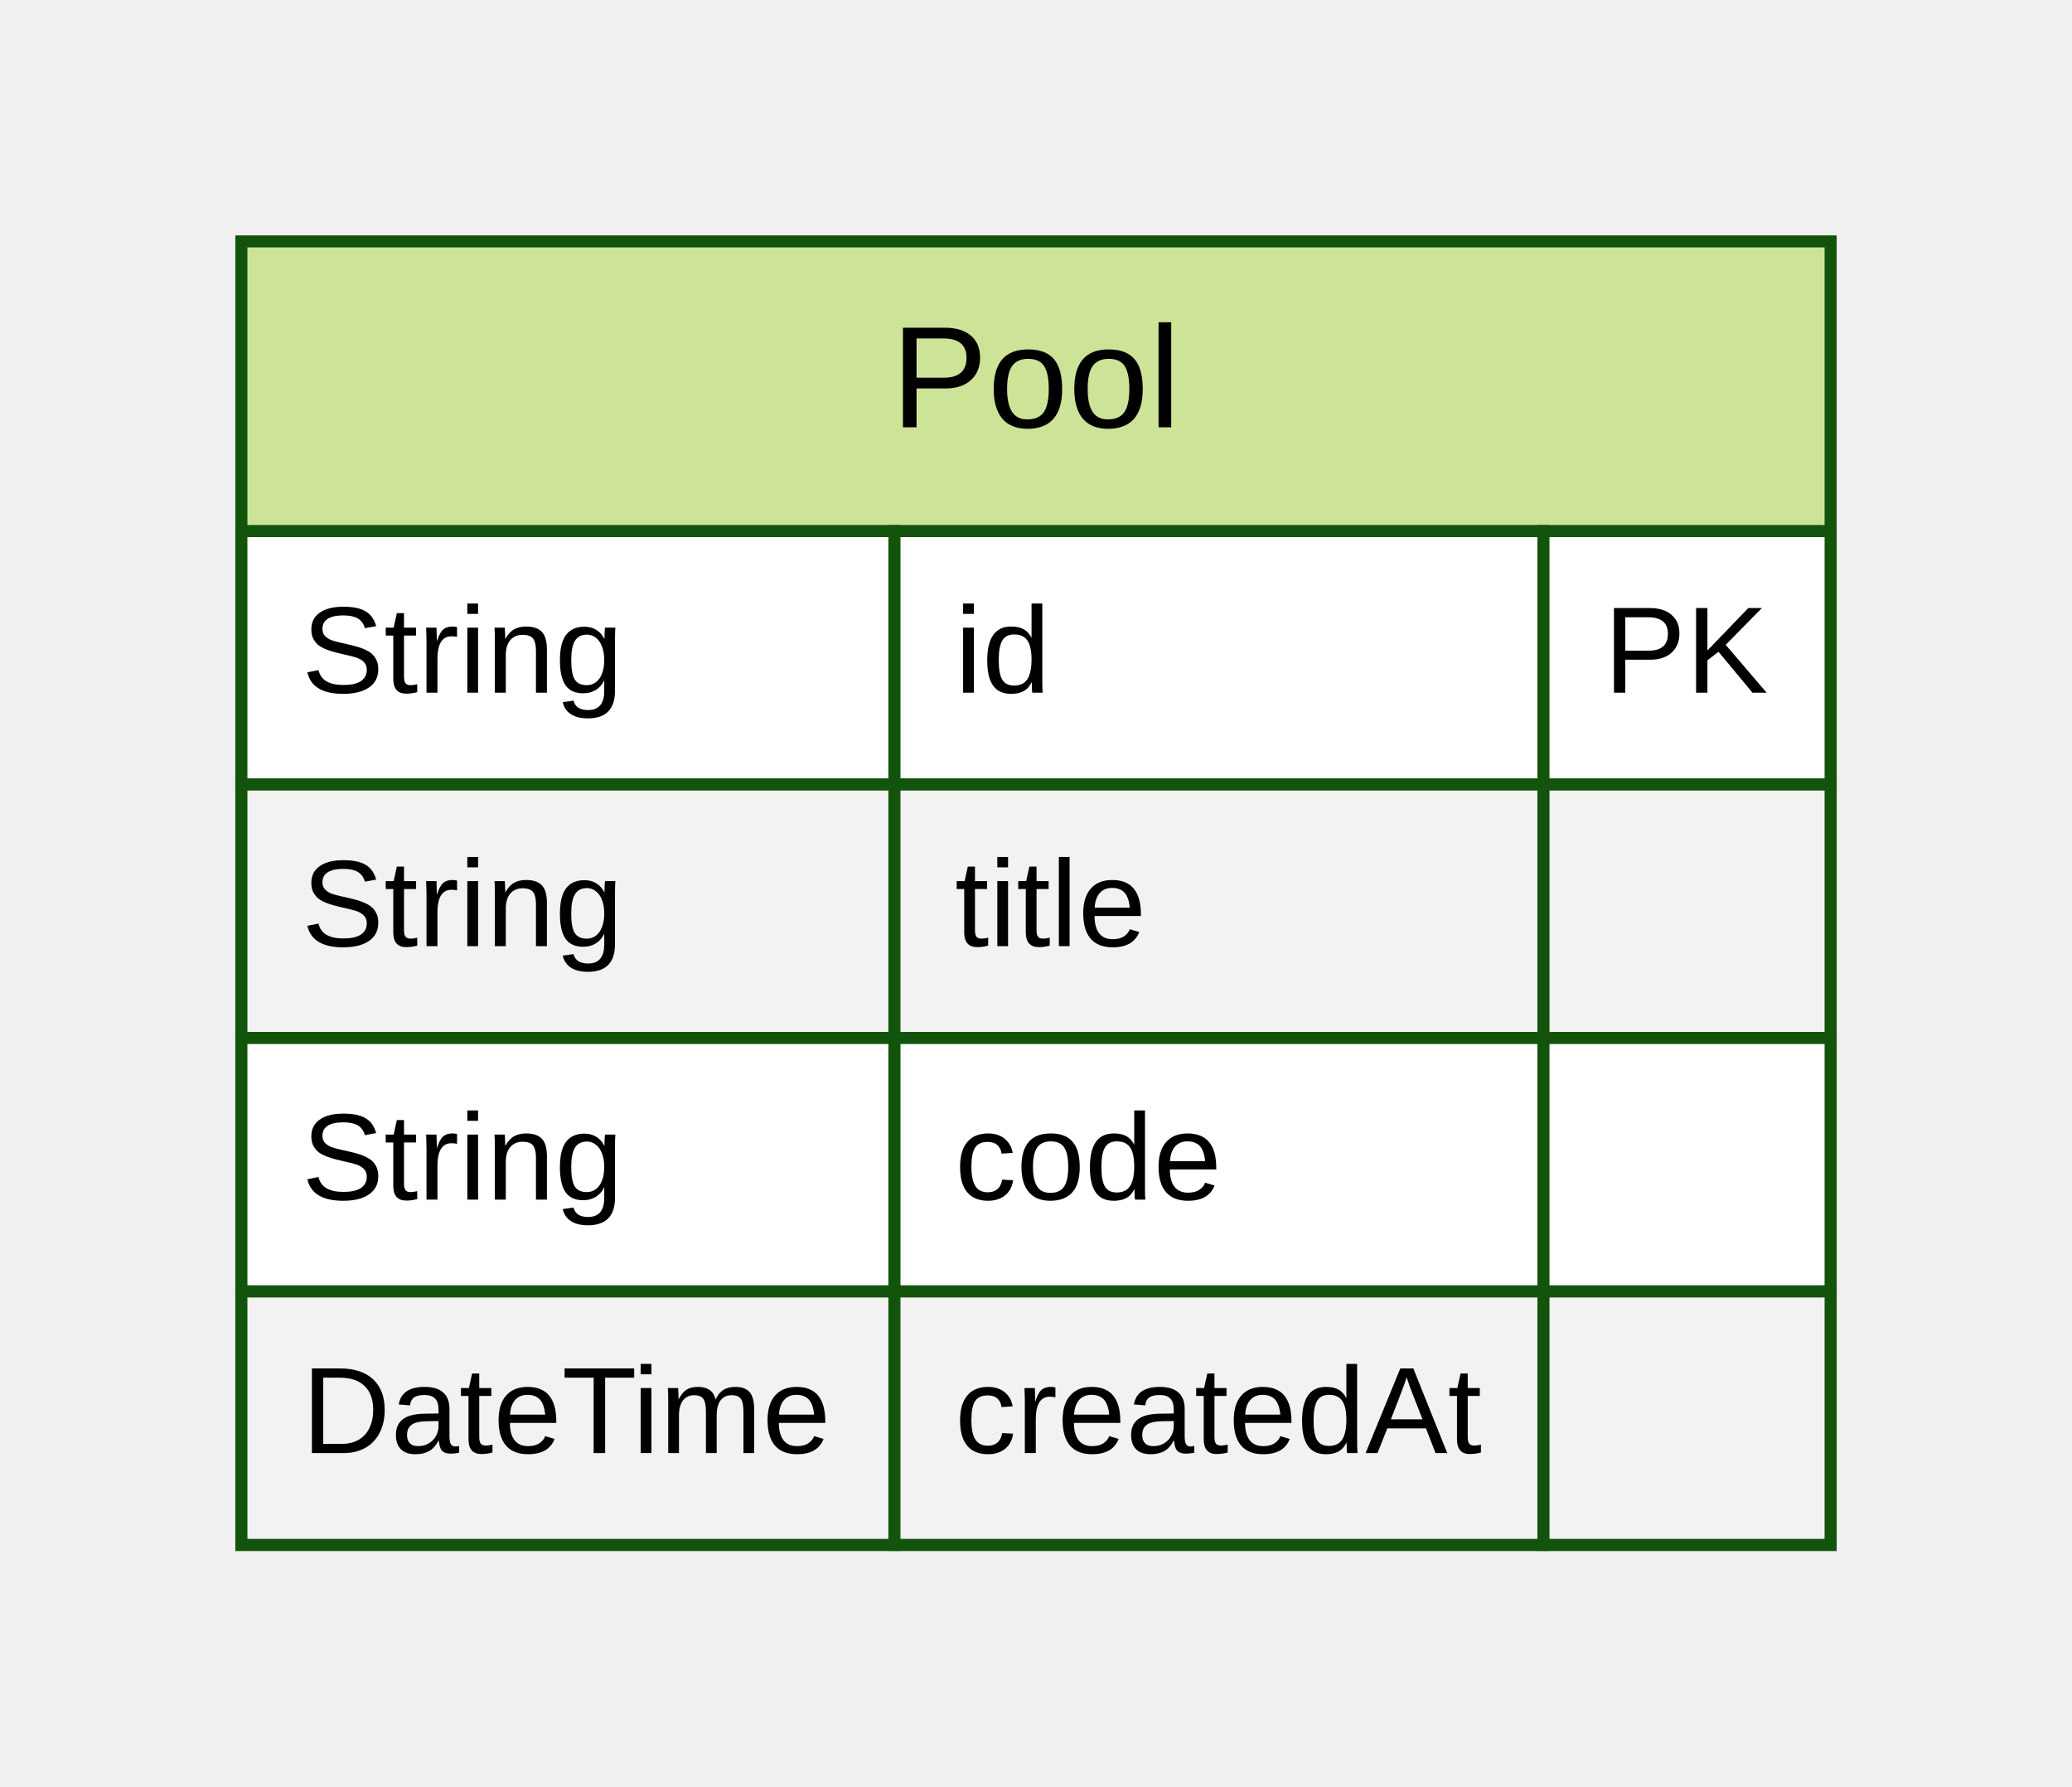
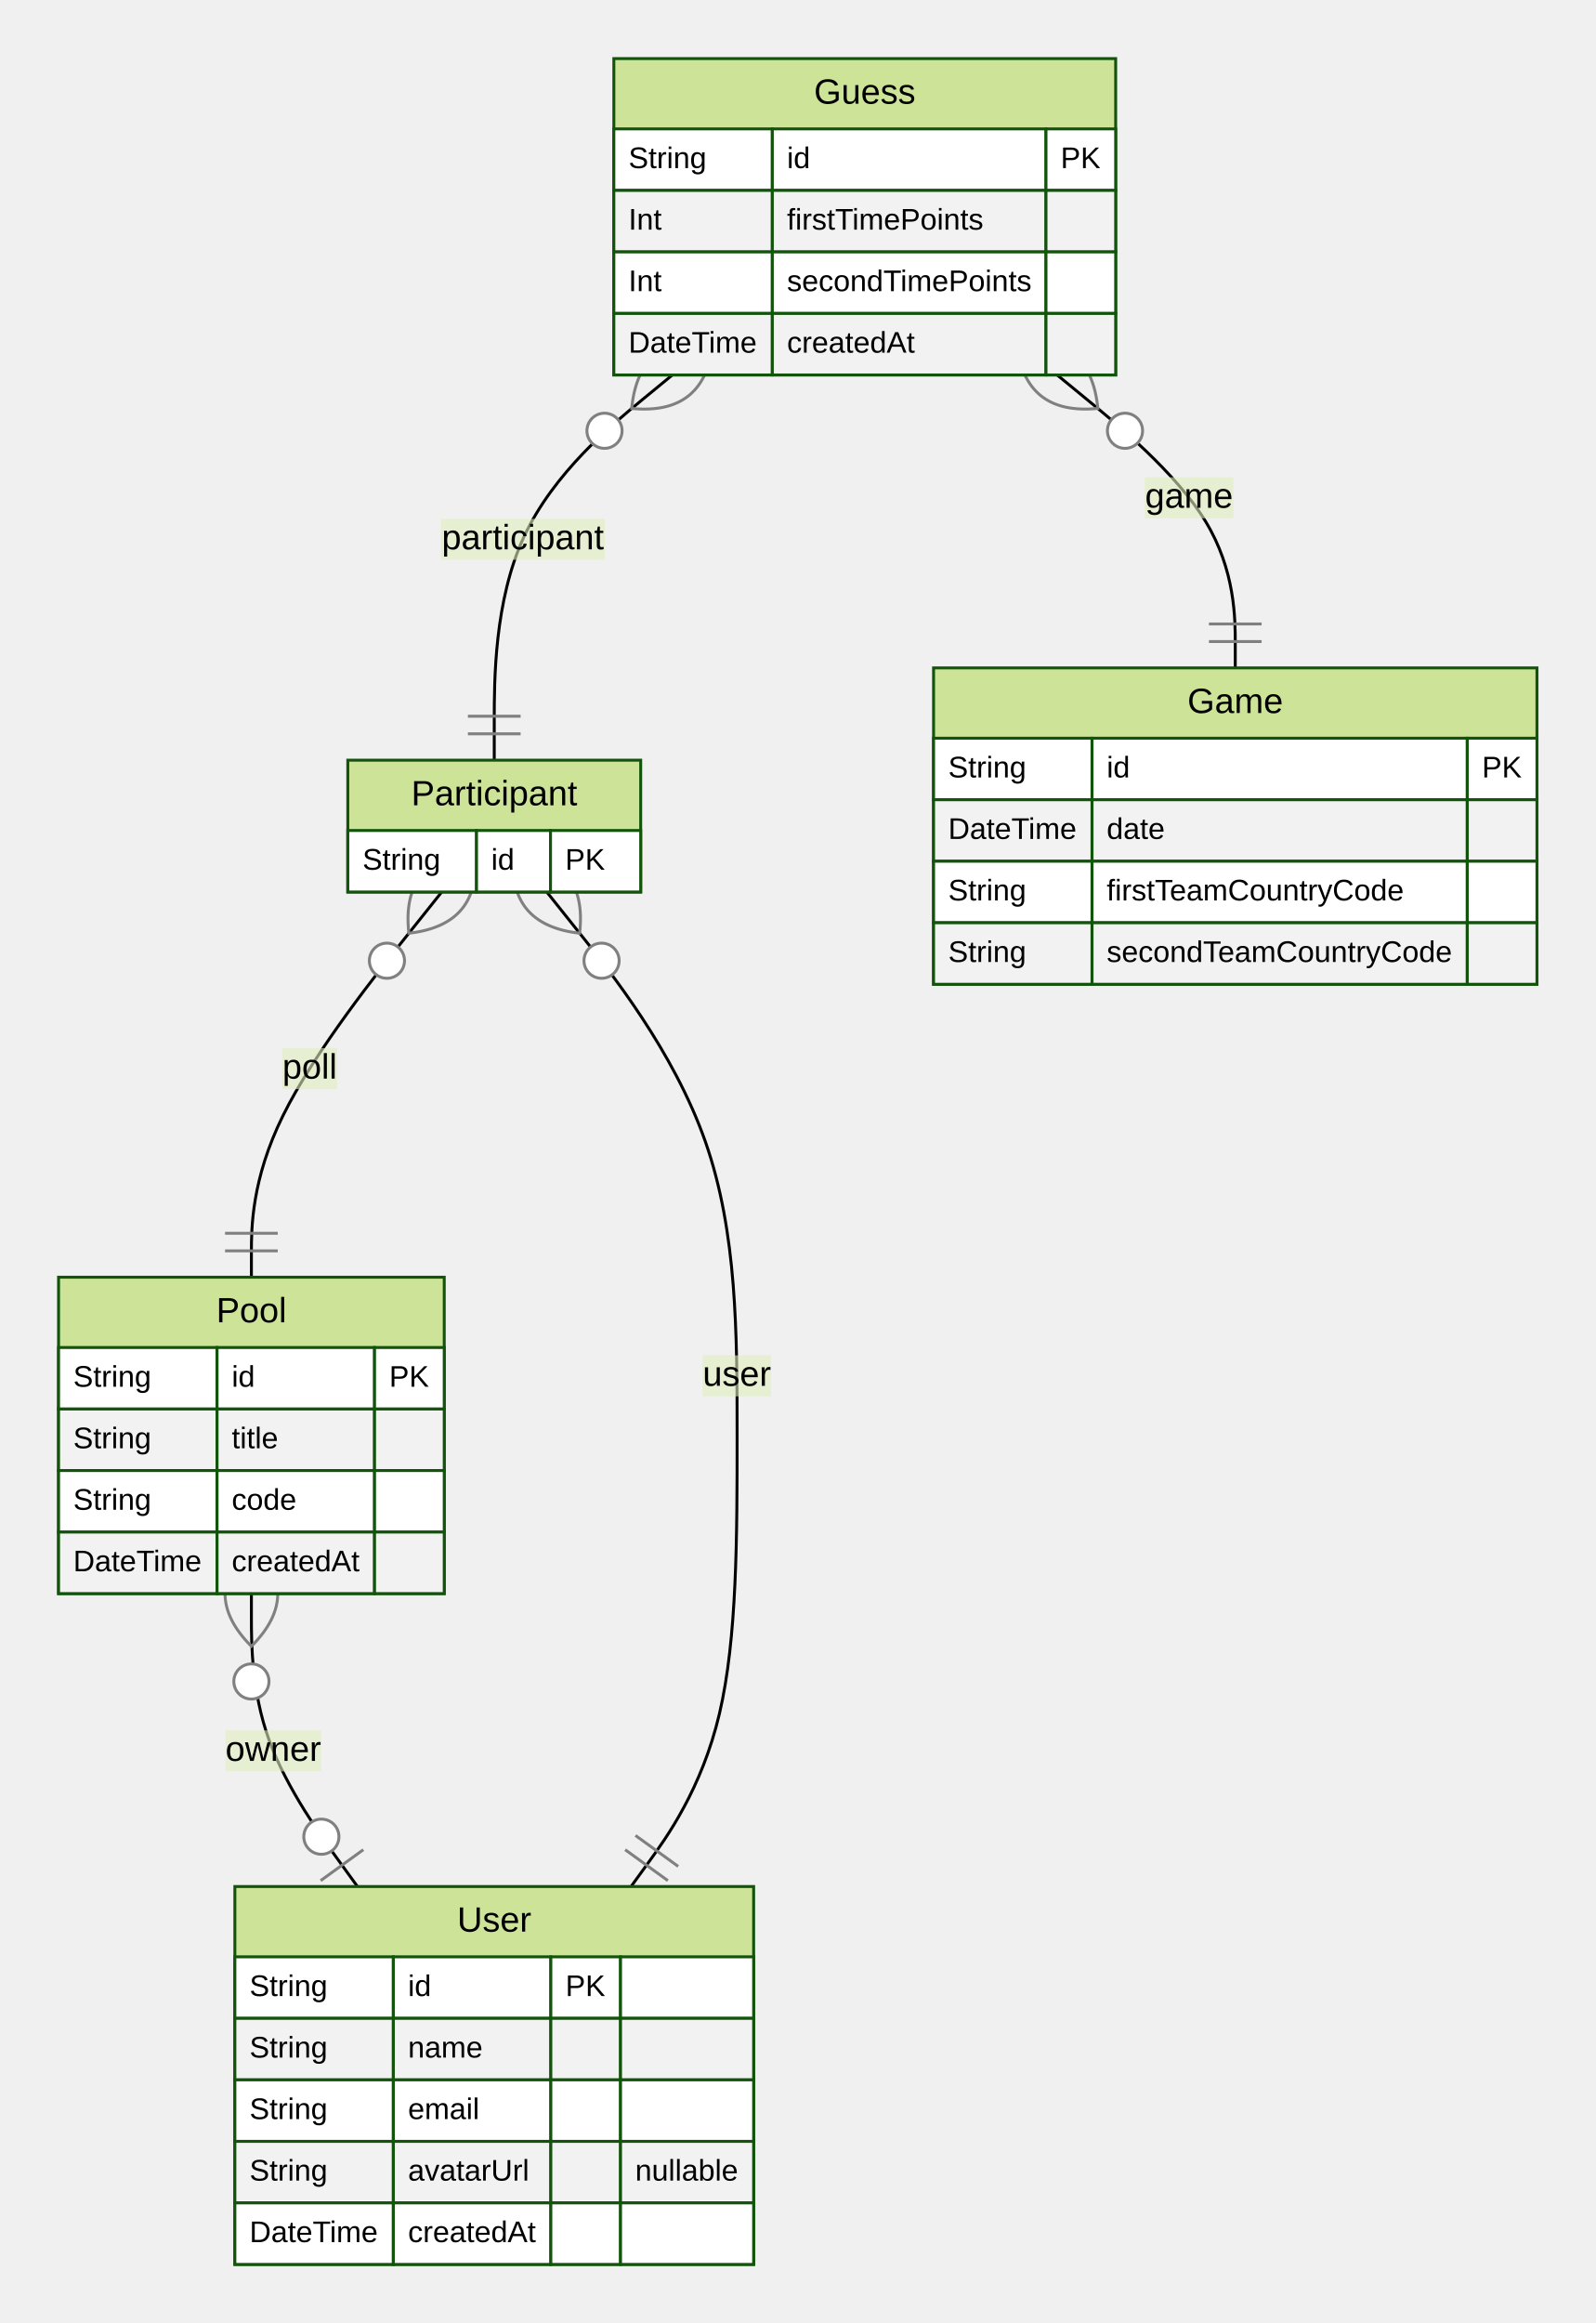
- <svg xmlns="http://www.w3.org/2000/svg" aria-labelledby="chart-title-mermaid-0 chart-desc-mermaid-0" role="img" viewBox="0 0 171.683 148" style="max-width: 171.683px; background-color: white;" width="100%" id="mermaid-0">
+ <svg xmlns="http://www.w3.org/2000/svg" aria-labelledby="chart-title-mermaid-0 chart-desc-mermaid-0" role="img" viewBox="0 0 544.791 793" style="max-width: 544.791px; background-color: white;" width="100%" id="mermaid-0">
  <style>#mermaid-0 {font-family:"trebuchet ms",verdana,arial,sans-serif;font-size:16px;fill:#000000;}#mermaid-0 .error-icon{fill:#552222;}#mermaid-0 .error-text{fill:#552222;stroke:#552222;}#mermaid-0 .edge-thickness-normal{stroke-width:2px;}#mermaid-0 .edge-thickness-thick{stroke-width:3.5px;}#mermaid-0 .edge-pattern-solid{stroke-dasharray:0;}#mermaid-0 .edge-pattern-dashed{stroke-dasharray:3;}#mermaid-0 .edge-pattern-dotted{stroke-dasharray:2;}#mermaid-0 .marker{fill:#000000;stroke:#000000;}#mermaid-0 .marker.cross{stroke:#000000;}#mermaid-0 svg{font-family:"trebuchet ms",verdana,arial,sans-serif;font-size:16px;}#mermaid-0 .entityBox{fill:#cde498;stroke:#13540c;}#mermaid-0 .attributeBoxOdd{fill:#ffffff;stroke:#13540c;}#mermaid-0 .attributeBoxEven{fill:#f2f2f2;stroke:#13540c;}#mermaid-0 .relationshipLabelBox{fill:hsl(78.158, 58.462%, 84.51%);opacity:0.7;background-color:hsl(78.158, 58.462%, 84.51%);}#mermaid-0 .relationshipLabelBox rect{opacity:0.5;}#mermaid-0 .relationshipLine{stroke:#000000;}#mermaid-0 :root{--mermaid-font-family:"trebuchet ms",verdana,arial,sans-serif;}</style>
  <g />
  <defs>
    <marker orient="auto" markerHeight="18" markerWidth="18" refY="9" refX="0" id="ONLY_ONE_START">
      <path d="M9,0 L9,18 M15,0 L15,18" fill="none" stroke="gray" />
    </marker>
  </defs>
  <defs>
    <marker orient="auto" markerHeight="18" markerWidth="18" refY="9" refX="18" id="ONLY_ONE_END">
      <path d="M3,0 L3,18 M9,0 L9,18" fill="none" stroke="gray" />
    </marker>
  </defs>
  <defs>
    <marker orient="auto" markerHeight="18" markerWidth="30" refY="9" refX="0" id="ZERO_OR_ONE_START">
      <circle r="6" cy="9" cx="21" fill="white" stroke="gray" />
      <path d="M9,0 L9,18" fill="none" stroke="gray" />
    </marker>
  </defs>
  <defs>
    <marker orient="auto" markerHeight="18" markerWidth="30" refY="9" refX="30" id="ZERO_OR_ONE_END">
      <circle r="6" cy="9" cx="9" fill="white" stroke="gray" />
      <path d="M21,0 L21,18" fill="none" stroke="gray" />
    </marker>
  </defs>
  <defs>
    <marker orient="auto" markerHeight="36" markerWidth="45" refY="18" refX="18" id="ONE_OR_MORE_START">
      <path d="M0,18 Q 18,0 36,18 Q 18,36 0,18 M42,9 L42,27" fill="none" stroke="gray" />
    </marker>
  </defs>
  <defs>
    <marker orient="auto" markerHeight="36" markerWidth="45" refY="18" refX="27" id="ONE_OR_MORE_END">
      <path d="M3,9 L3,27 M9,18 Q27,0 45,18 Q27,36 9,18" fill="none" stroke="gray" />
    </marker>
  </defs>
  <defs>
    <marker orient="auto" markerHeight="36" markerWidth="57" refY="18" refX="18" id="ZERO_OR_MORE_START">
      <circle r="6" cy="18" cx="48" fill="white" stroke="gray" />
      <path d="M0,18 Q18,0 36,18 Q18,36 0,18" fill="none" stroke="gray" />
    </marker>
  </defs>
  <defs>
    <marker orient="auto" markerHeight="36" markerWidth="57" refY="18" refX="39" id="ZERO_OR_MORE_END">
      <circle r="6" cy="18" cx="9" fill="white" stroke="gray" />
      <path d="M21,18 Q39,0 57,18 Q39,36 21,18" fill="none" stroke="gray" />
    </marker>
  </defs>
-   <g transform="translate(20,20 )" id="Pool">
+   <path marker-start="url(#ZERO_OR_MORE_START)" marker-end="url(#ZERO_OR_ONE_END)" fill="none" stroke="gray" d="M85.841,544L85.841,552.333C85.841,560.667,85.841,577.333,91.876,594C97.911,610.667,109.981,627.333,116.016,635.667L122.051,644" class="er relationshipLine" />
+   <path marker-start="url(#ZERO_OR_MORE_START)" marker-end="url(#ONLY_ONE_END)" fill="none" stroke="gray" d="M186.702,304.5L197.532,318.083C208.362,331.667,230.023,358.833,240.853,389.75C251.683,420.667,251.683,455.333,251.683,490C251.683,524.667,251.683,559.333,245.648,585C239.613,610.667,227.543,627.333,221.508,635.667L215.473,644" class="er relationshipLine" />
+   <path marker-start="url(#ZERO_OR_MORE_START)" marker-end="url(#ONLY_ONE_END)" fill="none" stroke="gray" d="M150.823,304.5L139.992,318.083C129.162,331.667,107.502,358.833,96.672,380.75C85.841,402.667,85.841,419.333,85.841,427.667L85.841,436" class="er relationshipLine" />
+   <path marker-start="url(#ZERO_OR_MORE_START)" marker-end="url(#ONLY_ONE_END)" fill="none" stroke="gray" d="M229.583,128L219.446,136.333C209.309,144.667,189.036,161.333,178.899,183.25C168.762,205.167,168.762,232.333,168.762,245.917L168.762,259.5" class="er relationshipLine" />
+   <path marker-start="url(#ZERO_OR_MORE_START)" marker-end="url(#ONLY_ONE_END)" fill="none" stroke="gray" d="M360.956,128L371.093,136.333C381.23,144.667,401.503,161.333,411.64,178C421.777,194.667,421.777,211.333,421.777,219.667L421.777,228" class="er relationshipLine" />
+   <g transform="translate(20,436 )" id="Pool">
    <rect height="108" width="131.683" y="0" x="0" stroke="gray" fill-opacity="100%" fill="honeydew" class="er entityBox" />
    <text transform="translate(65.84149,12)" style="font-family: &quot;trebuchet ms&quot;, verdana, arial, sans-serif;; font-size: 12px" text-anchor="middle" dominant-baseline="middle" y="0" x="0" id="entity-Pool" class="er entityLabel">Pool</text>
    <rect height="21" width="54.113" y="24" x="0" stroke="gray" fill-opacity="100%" fill="honeydew" class="er attributeBoxOdd" />
    <text transform="translate(5,34.5)" style="font-family: &quot;trebuchet ms&quot;, verdana, arial, sans-serif;; font-size: 10.2px" text-anchor="left" dominant-baseline="middle" y="0" x="0" id="entity-Pool-attr-1-type" class="er entityLabel">String</text>
    <rect height="21" width="53.775" y="24" x="54.113" stroke="gray" fill-opacity="100%" fill="honeydew" class="er attributeBoxOdd" />
    <text transform="translate(59.11313,34.5)" style="font-family: &quot;trebuchet ms&quot;, verdana, arial, sans-serif;; font-size: 10.2px" text-anchor="left" dominant-baseline="middle" y="0" x="0" id="entity-Pool-attr-1-name" class="er entityLabel">id</text>
    <rect height="21" width="23.795" y="24" x="107.888" stroke="gray" fill-opacity="100%" fill="honeydew" class="er attributeBoxOdd" />
    <text transform="translate(112.888,34.5)" style="font-family: &quot;trebuchet ms&quot;, verdana, arial, sans-serif;; font-size: 10.2px" text-anchor="left" dominant-baseline="middle" y="0" x="0" id="entity-Pool-attr-1-key" class="er entityLabel">PK</text>
    <rect height="21" width="54.113" y="45" x="0" stroke="gray" fill-opacity="100%" fill="honeydew" class="er attributeBoxEven" />
    <text transform="translate(5,55.5)" style="font-family: &quot;trebuchet ms&quot;, verdana, arial, sans-serif;; font-size: 10.2px" text-anchor="left" dominant-baseline="middle" y="0" x="0" id="entity-Pool-attr-2-type" class="er entityLabel">String</text>
    <rect height="21" width="53.775" y="45" x="54.113" stroke="gray" fill-opacity="100%" fill="honeydew" class="er attributeBoxEven" />
    <text transform="translate(59.11313,55.5)" style="font-family: &quot;trebuchet ms&quot;, verdana, arial, sans-serif;; font-size: 10.2px" text-anchor="left" dominant-baseline="middle" y="0" x="0" id="entity-Pool-attr-2-name" class="er entityLabel">title</text>
    <rect height="21" width="23.795" y="45" x="107.888" stroke="gray" fill-opacity="100%" fill="honeydew" class="er attributeBoxEven" />
    <text transform="translate(112.888,55.5)" style="font-family: &quot;trebuchet ms&quot;, verdana, arial, sans-serif;; font-size: 10.2px" text-anchor="left" dominant-baseline="middle" y="0" x="0" id="entity-Pool-attr-2-key" class="er entityLabel" />
    <rect height="21" width="54.113" y="66" x="0" stroke="gray" fill-opacity="100%" fill="honeydew" class="er attributeBoxOdd" />
    <text transform="translate(5,76.5)" style="font-family: &quot;trebuchet ms&quot;, verdana, arial, sans-serif;; font-size: 10.2px" text-anchor="left" dominant-baseline="middle" y="0" x="0" id="entity-Pool-attr-3-type" class="er entityLabel">String</text>
    <rect height="21" width="53.775" y="66" x="54.113" stroke="gray" fill-opacity="100%" fill="honeydew" class="er attributeBoxOdd" />
    <text transform="translate(59.11313,76.5)" style="font-family: &quot;trebuchet ms&quot;, verdana, arial, sans-serif;; font-size: 10.2px" text-anchor="left" dominant-baseline="middle" y="0" x="0" id="entity-Pool-attr-3-name" class="er entityLabel">code</text>
    <rect height="21" width="23.795" y="66" x="107.888" stroke="gray" fill-opacity="100%" fill="honeydew" class="er attributeBoxOdd" />
    <text transform="translate(112.888,76.5)" style="font-family: &quot;trebuchet ms&quot;, verdana, arial, sans-serif;; font-size: 10.2px" text-anchor="left" dominant-baseline="middle" y="0" x="0" id="entity-Pool-attr-3-key" class="er entityLabel" />
    <rect height="21" width="54.113" y="87" x="0" stroke="gray" fill-opacity="100%" fill="honeydew" class="er attributeBoxEven" />
    <text transform="translate(5,97.5)" style="font-family: &quot;trebuchet ms&quot;, verdana, arial, sans-serif;; font-size: 10.2px" text-anchor="left" dominant-baseline="middle" y="0" x="0" id="entity-Pool-attr-4-type" class="er entityLabel">DateTime</text>
    <rect height="21" width="53.775" y="87" x="54.113" stroke="gray" fill-opacity="100%" fill="honeydew" class="er attributeBoxEven" />
    <text transform="translate(59.11313,97.5)" style="font-family: &quot;trebuchet ms&quot;, verdana, arial, sans-serif;; font-size: 10.2px" text-anchor="left" dominant-baseline="middle" y="0" x="0" id="entity-Pool-attr-4-name" class="er entityLabel">createdAt</text>
    <rect height="21" width="23.795" y="87" x="107.888" stroke="gray" fill-opacity="100%" fill="honeydew" class="er attributeBoxEven" />
    <text transform="translate(112.888,97.5)" style="font-family: &quot;trebuchet ms&quot;, verdana, arial, sans-serif;; font-size: 10.2px" text-anchor="left" dominant-baseline="middle" y="0" x="0" id="entity-Pool-attr-4-key" class="er entityLabel" />
  </g>
+   <g transform="translate(118.7622,259.5 )" id="Participant">
+     <rect height="45" width="100" y="0" x="0" stroke="gray" fill-opacity="100%" fill="honeydew" class="er entityBox" />
+     <text transform="translate(50,12)" style="font-family: &quot;trebuchet ms&quot;, verdana, arial, sans-serif;; font-size: 12px" text-anchor="middle" dominant-baseline="middle" y="0" x="0" id="entity-Participant" class="er entityLabel">Participant</text>
+     <rect height="21" width="43.945" y="24" x="0" stroke="gray" fill-opacity="100%" fill="honeydew" class="er attributeBoxOdd" />
+     <text transform="translate(5,34.5)" style="font-family: &quot;trebuchet ms&quot;, verdana, arial, sans-serif;; font-size: 10.2px" text-anchor="left" dominant-baseline="middle" y="0" x="0" id="entity-Participant-attr-1-type" class="er entityLabel">String</text>
+     <rect height="21" width="25.262" y="24" x="43.945" stroke="gray" fill-opacity="100%" fill="honeydew" class="er attributeBoxOdd" />
+     <text transform="translate(48.94526,34.5)" style="font-family: &quot;trebuchet ms&quot;, verdana, arial, sans-serif;; font-size: 10.2px" text-anchor="left" dominant-baseline="middle" y="0" x="0" id="entity-Participant-attr-1-name" class="er entityLabel">id</text>
+     <rect height="21" width="30.793" y="24" x="69.207" stroke="gray" fill-opacity="100%" fill="honeydew" class="er attributeBoxOdd" />
+     <text transform="translate(74.20681,34.5)" style="font-family: &quot;trebuchet ms&quot;, verdana, arial, sans-serif;; font-size: 10.2px" text-anchor="left" dominant-baseline="middle" y="0" x="0" id="entity-Participant-attr-1-key" class="er entityLabel">PK</text>
+   </g>
+   <g transform="translate(80.19414,644 )" id="User">
+     <rect height="129" width="177.136" y="0" x="0" stroke="gray" fill-opacity="100%" fill="honeydew" class="er entityBox" />
+     <text transform="translate(88.5681,12)" style="font-family: &quot;trebuchet ms&quot;, verdana, arial, sans-serif;; font-size: 12px" text-anchor="middle" dominant-baseline="middle" y="0" x="0" id="entity-User" class="er entityLabel">User</text>
+     <rect height="21" width="54.113" y="24" x="0" stroke="gray" fill-opacity="100%" fill="honeydew" class="er attributeBoxOdd" />
+     <text transform="translate(5,34.5)" style="font-family: &quot;trebuchet ms&quot;, verdana, arial, sans-serif;; font-size: 10.2px" text-anchor="left" dominant-baseline="middle" y="0" x="0" id="entity-User-attr-1-type" class="er entityLabel">String</text>
+     <rect height="21" width="53.775" y="24" x="54.113" stroke="gray" fill-opacity="100%" fill="honeydew" class="er attributeBoxOdd" />
+     <text transform="translate(59.11313,34.5)" style="font-family: &quot;trebuchet ms&quot;, verdana, arial, sans-serif;; font-size: 10.2px" text-anchor="left" dominant-baseline="middle" y="0" x="0" id="entity-User-attr-1-name" class="er entityLabel">id</text>
+     <rect height="21" width="23.795" y="24" x="107.888" stroke="gray" fill-opacity="100%" fill="honeydew" class="er attributeBoxOdd" />
+     <text transform="translate(112.888,34.5)" style="font-family: &quot;trebuchet ms&quot;, verdana, arial, sans-serif;; font-size: 10.2px" text-anchor="left" dominant-baseline="middle" y="0" x="0" id="entity-User-attr-1-key" class="er entityLabel">PK</text>
+     <rect height="21" width="45.453" y="24" x="131.683" stroke="gray" fill-opacity="100%" fill="honeydew" class="er attributeBoxOdd" />
+     <text transform="translate(136.683,34.5)" style="font-family: &quot;trebuchet ms&quot;, verdana, arial, sans-serif;; font-size: 10.2px" text-anchor="left" dominant-baseline="middle" y="0" x="0" id="entity-User-attr-1-comment" class="er entityLabel" />
+     <rect height="21" width="54.113" y="45" x="0" stroke="gray" fill-opacity="100%" fill="honeydew" class="er attributeBoxEven" />
+     <text transform="translate(5,55.5)" style="font-family: &quot;trebuchet ms&quot;, verdana, arial, sans-serif;; font-size: 10.2px" text-anchor="left" dominant-baseline="middle" y="0" x="0" id="entity-User-attr-2-type" class="er entityLabel">String</text>
+     <rect height="21" width="53.775" y="45" x="54.113" stroke="gray" fill-opacity="100%" fill="honeydew" class="er attributeBoxEven" />
+     <text transform="translate(59.11313,55.5)" style="font-family: &quot;trebuchet ms&quot;, verdana, arial, sans-serif;; font-size: 10.2px" text-anchor="left" dominant-baseline="middle" y="0" x="0" id="entity-User-attr-2-name" class="er entityLabel">name</text>
+     <rect height="21" width="23.795" y="45" x="107.888" stroke="gray" fill-opacity="100%" fill="honeydew" class="er attributeBoxEven" />
+     <text transform="translate(112.888,55.5)" style="font-family: &quot;trebuchet ms&quot;, verdana, arial, sans-serif;; font-size: 10.2px" text-anchor="left" dominant-baseline="middle" y="0" x="0" id="entity-User-attr-2-key" class="er entityLabel" />
+     <rect height="21" width="45.453" y="45" x="131.683" stroke="gray" fill-opacity="100%" fill="honeydew" class="er attributeBoxEven" />
+     <text transform="translate(136.683,55.5)" style="font-family: &quot;trebuchet ms&quot;, verdana, arial, sans-serif;; font-size: 10.2px" text-anchor="left" dominant-baseline="middle" y="0" x="0" id="entity-User-attr-2-comment" class="er entityLabel" />
+     <rect height="21" width="54.113" y="66" x="0" stroke="gray" fill-opacity="100%" fill="honeydew" class="er attributeBoxOdd" />
+     <text transform="translate(5,76.5)" style="font-family: &quot;trebuchet ms&quot;, verdana, arial, sans-serif;; font-size: 10.2px" text-anchor="left" dominant-baseline="middle" y="0" x="0" id="entity-User-attr-3-type" class="er entityLabel">String</text>
+     <rect height="21" width="53.775" y="66" x="54.113" stroke="gray" fill-opacity="100%" fill="honeydew" class="er attributeBoxOdd" />
+     <text transform="translate(59.11313,76.5)" style="font-family: &quot;trebuchet ms&quot;, verdana, arial, sans-serif;; font-size: 10.2px" text-anchor="left" dominant-baseline="middle" y="0" x="0" id="entity-User-attr-3-name" class="er entityLabel">email</text>
+     <rect height="21" width="23.795" y="66" x="107.888" stroke="gray" fill-opacity="100%" fill="honeydew" class="er attributeBoxOdd" />
+     <text transform="translate(112.888,76.5)" style="font-family: &quot;trebuchet ms&quot;, verdana, arial, sans-serif;; font-size: 10.2px" text-anchor="left" dominant-baseline="middle" y="0" x="0" id="entity-User-attr-3-key" class="er entityLabel" />
+     <rect height="21" width="45.453" y="66" x="131.683" stroke="gray" fill-opacity="100%" fill="honeydew" class="er attributeBoxOdd" />
+     <text transform="translate(136.683,76.5)" style="font-family: &quot;trebuchet ms&quot;, verdana, arial, sans-serif;; font-size: 10.2px" text-anchor="left" dominant-baseline="middle" y="0" x="0" id="entity-User-attr-3-comment" class="er entityLabel" />
+     <rect height="21" width="54.113" y="87" x="0" stroke="gray" fill-opacity="100%" fill="honeydew" class="er attributeBoxEven" />
+     <text transform="translate(5,97.5)" style="font-family: &quot;trebuchet ms&quot;, verdana, arial, sans-serif;; font-size: 10.2px" text-anchor="left" dominant-baseline="middle" y="0" x="0" id="entity-User-attr-4-type" class="er entityLabel">String</text>
+     <rect height="21" width="53.775" y="87" x="54.113" stroke="gray" fill-opacity="100%" fill="honeydew" class="er attributeBoxEven" />
+     <text transform="translate(59.11313,97.5)" style="font-family: &quot;trebuchet ms&quot;, verdana, arial, sans-serif;; font-size: 10.2px" text-anchor="left" dominant-baseline="middle" y="0" x="0" id="entity-User-attr-4-name" class="er entityLabel">avatarUrl</text>
+     <rect height="21" width="23.795" y="87" x="107.888" stroke="gray" fill-opacity="100%" fill="honeydew" class="er attributeBoxEven" />
+     <text transform="translate(112.888,97.5)" style="font-family: &quot;trebuchet ms&quot;, verdana, arial, sans-serif;; font-size: 10.2px" text-anchor="left" dominant-baseline="middle" y="0" x="0" id="entity-User-attr-4-key" class="er entityLabel" />
+     <rect height="21" width="45.453" y="87" x="131.683" stroke="gray" fill-opacity="100%" fill="honeydew" class="er attributeBoxEven" />
+     <text transform="translate(136.683,97.5)" style="font-family: &quot;trebuchet ms&quot;, verdana, arial, sans-serif;; font-size: 10.2px" text-anchor="left" dominant-baseline="middle" y="0" x="0" id="entity-User-attr-4-comment" class="er entityLabel">nullable</text>
+     <rect height="21" width="54.113" y="108" x="0" stroke="gray" fill-opacity="100%" fill="honeydew" class="er attributeBoxOdd" />
+     <text transform="translate(5,118.5)" style="font-family: &quot;trebuchet ms&quot;, verdana, arial, sans-serif;; font-size: 10.2px" text-anchor="left" dominant-baseline="middle" y="0" x="0" id="entity-User-attr-5-type" class="er entityLabel">DateTime</text>
+     <rect height="21" width="53.775" y="108" x="54.113" stroke="gray" fill-opacity="100%" fill="honeydew" class="er attributeBoxOdd" />
+     <text transform="translate(59.11313,118.5)" style="font-family: &quot;trebuchet ms&quot;, verdana, arial, sans-serif;; font-size: 10.2px" text-anchor="left" dominant-baseline="middle" y="0" x="0" id="entity-User-attr-5-name" class="er entityLabel">createdAt</text>
+     <rect height="21" width="23.795" y="108" x="107.888" stroke="gray" fill-opacity="100%" fill="honeydew" class="er attributeBoxOdd" />
+     <text transform="translate(112.888,118.5)" style="font-family: &quot;trebuchet ms&quot;, verdana, arial, sans-serif;; font-size: 10.2px" text-anchor="left" dominant-baseline="middle" y="0" x="0" id="entity-User-attr-5-key" class="er entityLabel" />
+     <rect height="21" width="45.453" y="108" x="131.683" stroke="gray" fill-opacity="100%" fill="honeydew" class="er attributeBoxOdd" />
+     <text transform="translate(136.683,118.5)" style="font-family: &quot;trebuchet ms&quot;, verdana, arial, sans-serif;; font-size: 10.2px" text-anchor="left" dominant-baseline="middle" y="0" x="0" id="entity-User-attr-5-comment" class="er entityLabel" />
+   </g>
+   <g transform="translate(318.7622,228 )" id="Game">
+     <rect height="108" width="206.029" y="0" x="0" stroke="gray" fill-opacity="100%" fill="honeydew" class="er entityBox" />
+     <text transform="translate(103.0145,12)" style="font-family: &quot;trebuchet ms&quot;, verdana, arial, sans-serif;; font-size: 12px" text-anchor="middle" dominant-baseline="middle" y="0" x="0" id="entity-Game" class="er entityLabel">Game</text>
+     <rect height="21" width="54.113" y="24" x="0" stroke="gray" fill-opacity="100%" fill="honeydew" class="er attributeBoxOdd" />
+     <text transform="translate(5,34.5)" style="font-family: &quot;trebuchet ms&quot;, verdana, arial, sans-serif;; font-size: 10.2px" text-anchor="left" dominant-baseline="middle" y="0" x="0" id="entity-Game-attr-1-type" class="er entityLabel">String</text>
+     <rect height="21" width="128.121" y="24" x="54.113" stroke="gray" fill-opacity="100%" fill="honeydew" class="er attributeBoxOdd" />
+     <text transform="translate(59.11313,34.5)" style="font-family: &quot;trebuchet ms&quot;, verdana, arial, sans-serif;; font-size: 10.2px" text-anchor="left" dominant-baseline="middle" y="0" x="0" id="entity-Game-attr-1-name" class="er entityLabel">id</text>
+     <rect height="21" width="23.795" y="24" x="182.234" stroke="gray" fill-opacity="100%" fill="honeydew" class="er attributeBoxOdd" />
+     <text transform="translate(187.2339,34.5)" style="font-family: &quot;trebuchet ms&quot;, verdana, arial, sans-serif;; font-size: 10.2px" text-anchor="left" dominant-baseline="middle" y="0" x="0" id="entity-Game-attr-1-key" class="er entityLabel">PK</text>
+     <rect height="21" width="54.113" y="45" x="0" stroke="gray" fill-opacity="100%" fill="honeydew" class="er attributeBoxEven" />
+     <text transform="translate(5,55.5)" style="font-family: &quot;trebuchet ms&quot;, verdana, arial, sans-serif;; font-size: 10.2px" text-anchor="left" dominant-baseline="middle" y="0" x="0" id="entity-Game-attr-2-type" class="er entityLabel">DateTime</text>
+     <rect height="21" width="128.121" y="45" x="54.113" stroke="gray" fill-opacity="100%" fill="honeydew" class="er attributeBoxEven" />
+     <text transform="translate(59.11313,55.5)" style="font-family: &quot;trebuchet ms&quot;, verdana, arial, sans-serif;; font-size: 10.2px" text-anchor="left" dominant-baseline="middle" y="0" x="0" id="entity-Game-attr-2-name" class="er entityLabel">date</text>
+     <rect height="21" width="23.795" y="45" x="182.234" stroke="gray" fill-opacity="100%" fill="honeydew" class="er attributeBoxEven" />
+     <text transform="translate(187.2339,55.5)" style="font-family: &quot;trebuchet ms&quot;, verdana, arial, sans-serif;; font-size: 10.2px" text-anchor="left" dominant-baseline="middle" y="0" x="0" id="entity-Game-attr-2-key" class="er entityLabel" />
+     <rect height="21" width="54.113" y="66" x="0" stroke="gray" fill-opacity="100%" fill="honeydew" class="er attributeBoxOdd" />
+     <text transform="translate(5,76.5)" style="font-family: &quot;trebuchet ms&quot;, verdana, arial, sans-serif;; font-size: 10.2px" text-anchor="left" dominant-baseline="middle" y="0" x="0" id="entity-Game-attr-3-type" class="er entityLabel">String</text>
+     <rect height="21" width="128.121" y="66" x="54.113" stroke="gray" fill-opacity="100%" fill="honeydew" class="er attributeBoxOdd" />
+     <text transform="translate(59.11313,76.5)" style="font-family: &quot;trebuchet ms&quot;, verdana, arial, sans-serif;; font-size: 10.2px" text-anchor="left" dominant-baseline="middle" y="0" x="0" id="entity-Game-attr-3-name" class="er entityLabel">firstTeamCountryCode</text>
+     <rect height="21" width="23.795" y="66" x="182.234" stroke="gray" fill-opacity="100%" fill="honeydew" class="er attributeBoxOdd" />
+     <text transform="translate(187.2339,76.5)" style="font-family: &quot;trebuchet ms&quot;, verdana, arial, sans-serif;; font-size: 10.2px" text-anchor="left" dominant-baseline="middle" y="0" x="0" id="entity-Game-attr-3-key" class="er entityLabel" />
+     <rect height="21" width="54.113" y="87" x="0" stroke="gray" fill-opacity="100%" fill="honeydew" class="er attributeBoxEven" />
+     <text transform="translate(5,97.5)" style="font-family: &quot;trebuchet ms&quot;, verdana, arial, sans-serif;; font-size: 10.2px" text-anchor="left" dominant-baseline="middle" y="0" x="0" id="entity-Game-attr-4-type" class="er entityLabel">String</text>
+     <rect height="21" width="128.121" y="87" x="54.113" stroke="gray" fill-opacity="100%" fill="honeydew" class="er attributeBoxEven" />
+     <text transform="translate(59.11313,97.5)" style="font-family: &quot;trebuchet ms&quot;, verdana, arial, sans-serif;; font-size: 10.2px" text-anchor="left" dominant-baseline="middle" y="0" x="0" id="entity-Game-attr-4-name" class="er entityLabel">secondTeamCountryCode</text>
+     <rect height="21" width="23.795" y="87" x="182.234" stroke="gray" fill-opacity="100%" fill="honeydew" class="er attributeBoxEven" />
+     <text transform="translate(187.2339,97.5)" style="font-family: &quot;trebuchet ms&quot;, verdana, arial, sans-serif;; font-size: 10.2px" text-anchor="left" dominant-baseline="middle" y="0" x="0" id="entity-Game-attr-4-key" class="er entityLabel" />
+   </g>
+   <g transform="translate(209.5967,20 )" id="Guess">
+     <rect height="108" width="171.346" y="0" x="0" stroke="gray" fill-opacity="100%" fill="honeydew" class="er entityBox" />
+     <text transform="translate(85.67281,12)" style="font-family: &quot;trebuchet ms&quot;, verdana, arial, sans-serif;; font-size: 12px" text-anchor="middle" dominant-baseline="middle" y="0" x="0" id="entity-Guess" class="er entityLabel">Guess</text>
+     <rect height="21" width="54.113" y="24" x="0" stroke="gray" fill-opacity="100%" fill="honeydew" class="er attributeBoxOdd" />
+     <text transform="translate(5,34.5)" style="font-family: &quot;trebuchet ms&quot;, verdana, arial, sans-serif;; font-size: 10.2px" text-anchor="left" dominant-baseline="middle" y="0" x="0" id="entity-Guess-attr-1-type" class="er entityLabel">String</text>
+     <rect height="21" width="93.438" y="24" x="54.113" stroke="gray" fill-opacity="100%" fill="honeydew" class="er attributeBoxOdd" />
+     <text transform="translate(59.11313,34.5)" style="font-family: &quot;trebuchet ms&quot;, verdana, arial, sans-serif;; font-size: 10.2px" text-anchor="left" dominant-baseline="middle" y="0" x="0" id="entity-Guess-attr-1-name" class="er entityLabel">id</text>
+     <rect height="21" width="23.795" y="24" x="147.551" stroke="gray" fill-opacity="100%" fill="honeydew" class="er attributeBoxOdd" />
+     <text transform="translate(152.5506,34.5)" style="font-family: &quot;trebuchet ms&quot;, verdana, arial, sans-serif;; font-size: 10.2px" text-anchor="left" dominant-baseline="middle" y="0" x="0" id="entity-Guess-attr-1-key" class="er entityLabel">PK</text>
+     <rect height="21" width="54.113" y="45" x="0" stroke="gray" fill-opacity="100%" fill="honeydew" class="er attributeBoxEven" />
+     <text transform="translate(5,55.5)" style="font-family: &quot;trebuchet ms&quot;, verdana, arial, sans-serif;; font-size: 10.2px" text-anchor="left" dominant-baseline="middle" y="0" x="0" id="entity-Guess-attr-2-type" class="er entityLabel">Int</text>
+     <rect height="21" width="93.438" y="45" x="54.113" stroke="gray" fill-opacity="100%" fill="honeydew" class="er attributeBoxEven" />
+     <text transform="translate(59.11313,55.5)" style="font-family: &quot;trebuchet ms&quot;, verdana, arial, sans-serif;; font-size: 10.2px" text-anchor="left" dominant-baseline="middle" y="0" x="0" id="entity-Guess-attr-2-name" class="er entityLabel">firstTimePoints</text>
+     <rect height="21" width="23.795" y="45" x="147.551" stroke="gray" fill-opacity="100%" fill="honeydew" class="er attributeBoxEven" />
+     <text transform="translate(152.5506,55.5)" style="font-family: &quot;trebuchet ms&quot;, verdana, arial, sans-serif;; font-size: 10.2px" text-anchor="left" dominant-baseline="middle" y="0" x="0" id="entity-Guess-attr-2-key" class="er entityLabel" />
+     <rect height="21" width="54.113" y="66" x="0" stroke="gray" fill-opacity="100%" fill="honeydew" class="er attributeBoxOdd" />
+     <text transform="translate(5,76.5)" style="font-family: &quot;trebuchet ms&quot;, verdana, arial, sans-serif;; font-size: 10.2px" text-anchor="left" dominant-baseline="middle" y="0" x="0" id="entity-Guess-attr-3-type" class="er entityLabel">Int</text>
+     <rect height="21" width="93.438" y="66" x="54.113" stroke="gray" fill-opacity="100%" fill="honeydew" class="er attributeBoxOdd" />
+     <text transform="translate(59.11313,76.5)" style="font-family: &quot;trebuchet ms&quot;, verdana, arial, sans-serif;; font-size: 10.2px" text-anchor="left" dominant-baseline="middle" y="0" x="0" id="entity-Guess-attr-3-name" class="er entityLabel">secondTimePoints</text>
+     <rect height="21" width="23.795" y="66" x="147.551" stroke="gray" fill-opacity="100%" fill="honeydew" class="er attributeBoxOdd" />
+     <text transform="translate(152.5506,76.5)" style="font-family: &quot;trebuchet ms&quot;, verdana, arial, sans-serif;; font-size: 10.2px" text-anchor="left" dominant-baseline="middle" y="0" x="0" id="entity-Guess-attr-3-key" class="er entityLabel" />
+     <rect height="21" width="54.113" y="87" x="0" stroke="gray" fill-opacity="100%" fill="honeydew" class="er attributeBoxEven" />
+     <text transform="translate(5,97.5)" style="font-family: &quot;trebuchet ms&quot;, verdana, arial, sans-serif;; font-size: 10.2px" text-anchor="left" dominant-baseline="middle" y="0" x="0" id="entity-Guess-attr-4-type" class="er entityLabel">DateTime</text>
+     <rect height="21" width="93.438" y="87" x="54.113" stroke="gray" fill-opacity="100%" fill="honeydew" class="er attributeBoxEven" />
+     <text transform="translate(59.11313,97.5)" style="font-family: &quot;trebuchet ms&quot;, verdana, arial, sans-serif;; font-size: 10.2px" text-anchor="left" dominant-baseline="middle" y="0" x="0" id="entity-Guess-attr-4-name" class="er entityLabel">createdAt</text>
+     <rect height="21" width="23.795" y="87" x="147.551" stroke="gray" fill-opacity="100%" fill="honeydew" class="er attributeBoxEven" />
+     <text transform="translate(152.5506,97.5)" style="font-family: &quot;trebuchet ms&quot;, verdana, arial, sans-serif;; font-size: 10.2px" text-anchor="left" dominant-baseline="middle" y="0" x="0" id="entity-Guess-attr-4-key" class="er entityLabel" />
+   </g>
+   <rect fill-opacity="85%" fill="white" height="14" width="32.688" y="590.7" x="76.968" class="er relationshipLabelBox" />
+   <text style="font-family: &quot;trebuchet ms&quot;, verdana, arial, sans-serif;; font-size: 12px" dominant-baseline="middle" text-anchor="middle" y="597.7" x="93.312" id="rel1" class="er relationshipLabel">owner</text>
+   <rect fill-opacity="85%" fill="white" height="14" width="23.348" y="462.676" x="239.928" class="er relationshipLabelBox" />
+   <text style="font-family: &quot;trebuchet ms&quot;, verdana, arial, sans-serif;; font-size: 12px" dominant-baseline="middle" text-anchor="middle" y="469.676" x="251.601" id="rel2" class="er relationshipLabel">user</text>
+   <rect fill-opacity="85%" fill="white" height="14" width="18.688" y="357.795" x="96.4" class="er relationshipLabelBox" />
+   <text style="font-family: &quot;trebuchet ms&quot;, verdana, arial, sans-serif;; font-size: 12px" dominant-baseline="middle" text-anchor="middle" y="364.795" x="105.744" id="rel3" class="er relationshipLabel">poll</text>
+   <rect fill-opacity="85%" fill="white" height="14" width="56.031" y="177.114" x="150.49" class="er relationshipLabelBox" />
+   <text style="font-family: &quot;trebuchet ms&quot;, verdana, arial, sans-serif;; font-size: 12px" dominant-baseline="middle" text-anchor="middle" y="184.114" x="178.506" id="rel4" class="er relationshipLabel">participant</text>
+   <rect fill-opacity="85%" fill="white" height="14" width="30.344" y="162.93" x="390.825" class="er relationshipLabelBox" />
+   <text style="font-family: &quot;trebuchet ms&quot;, verdana, arial, sans-serif;; font-size: 12px" dominant-baseline="middle" text-anchor="middle" y="169.93" x="405.997" id="rel5" class="er relationshipLabel">game</text>
</svg>
